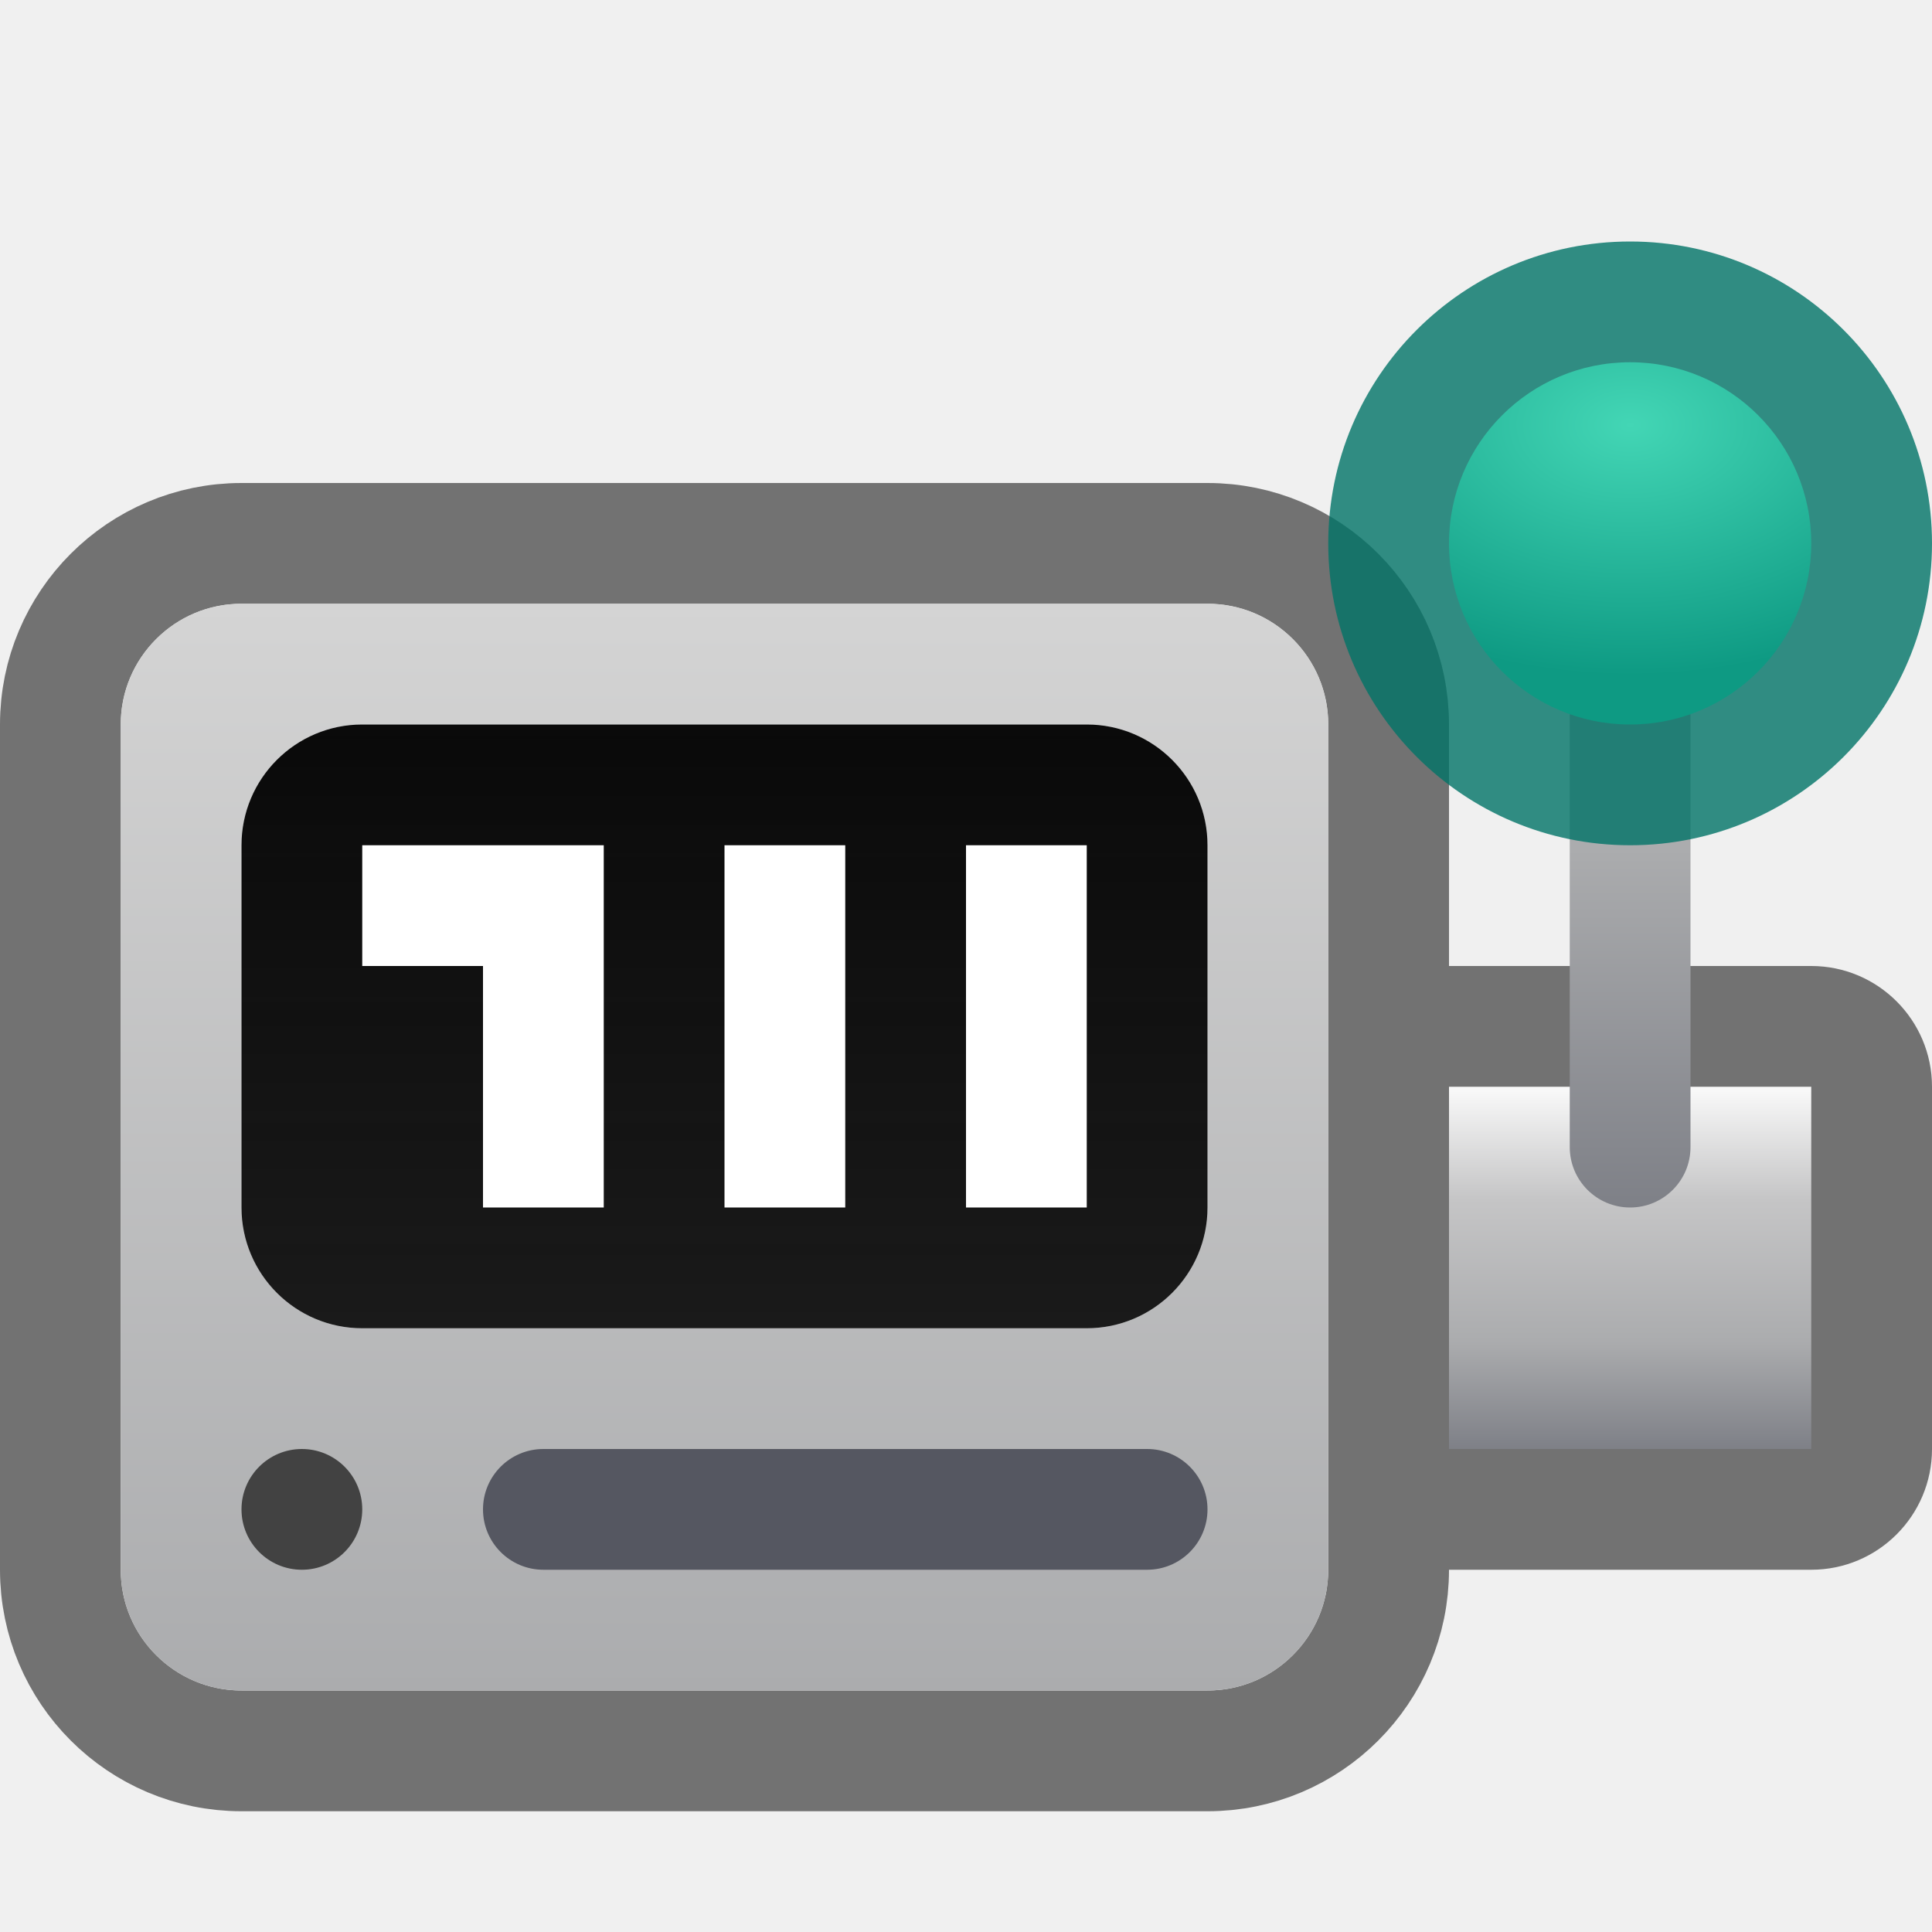
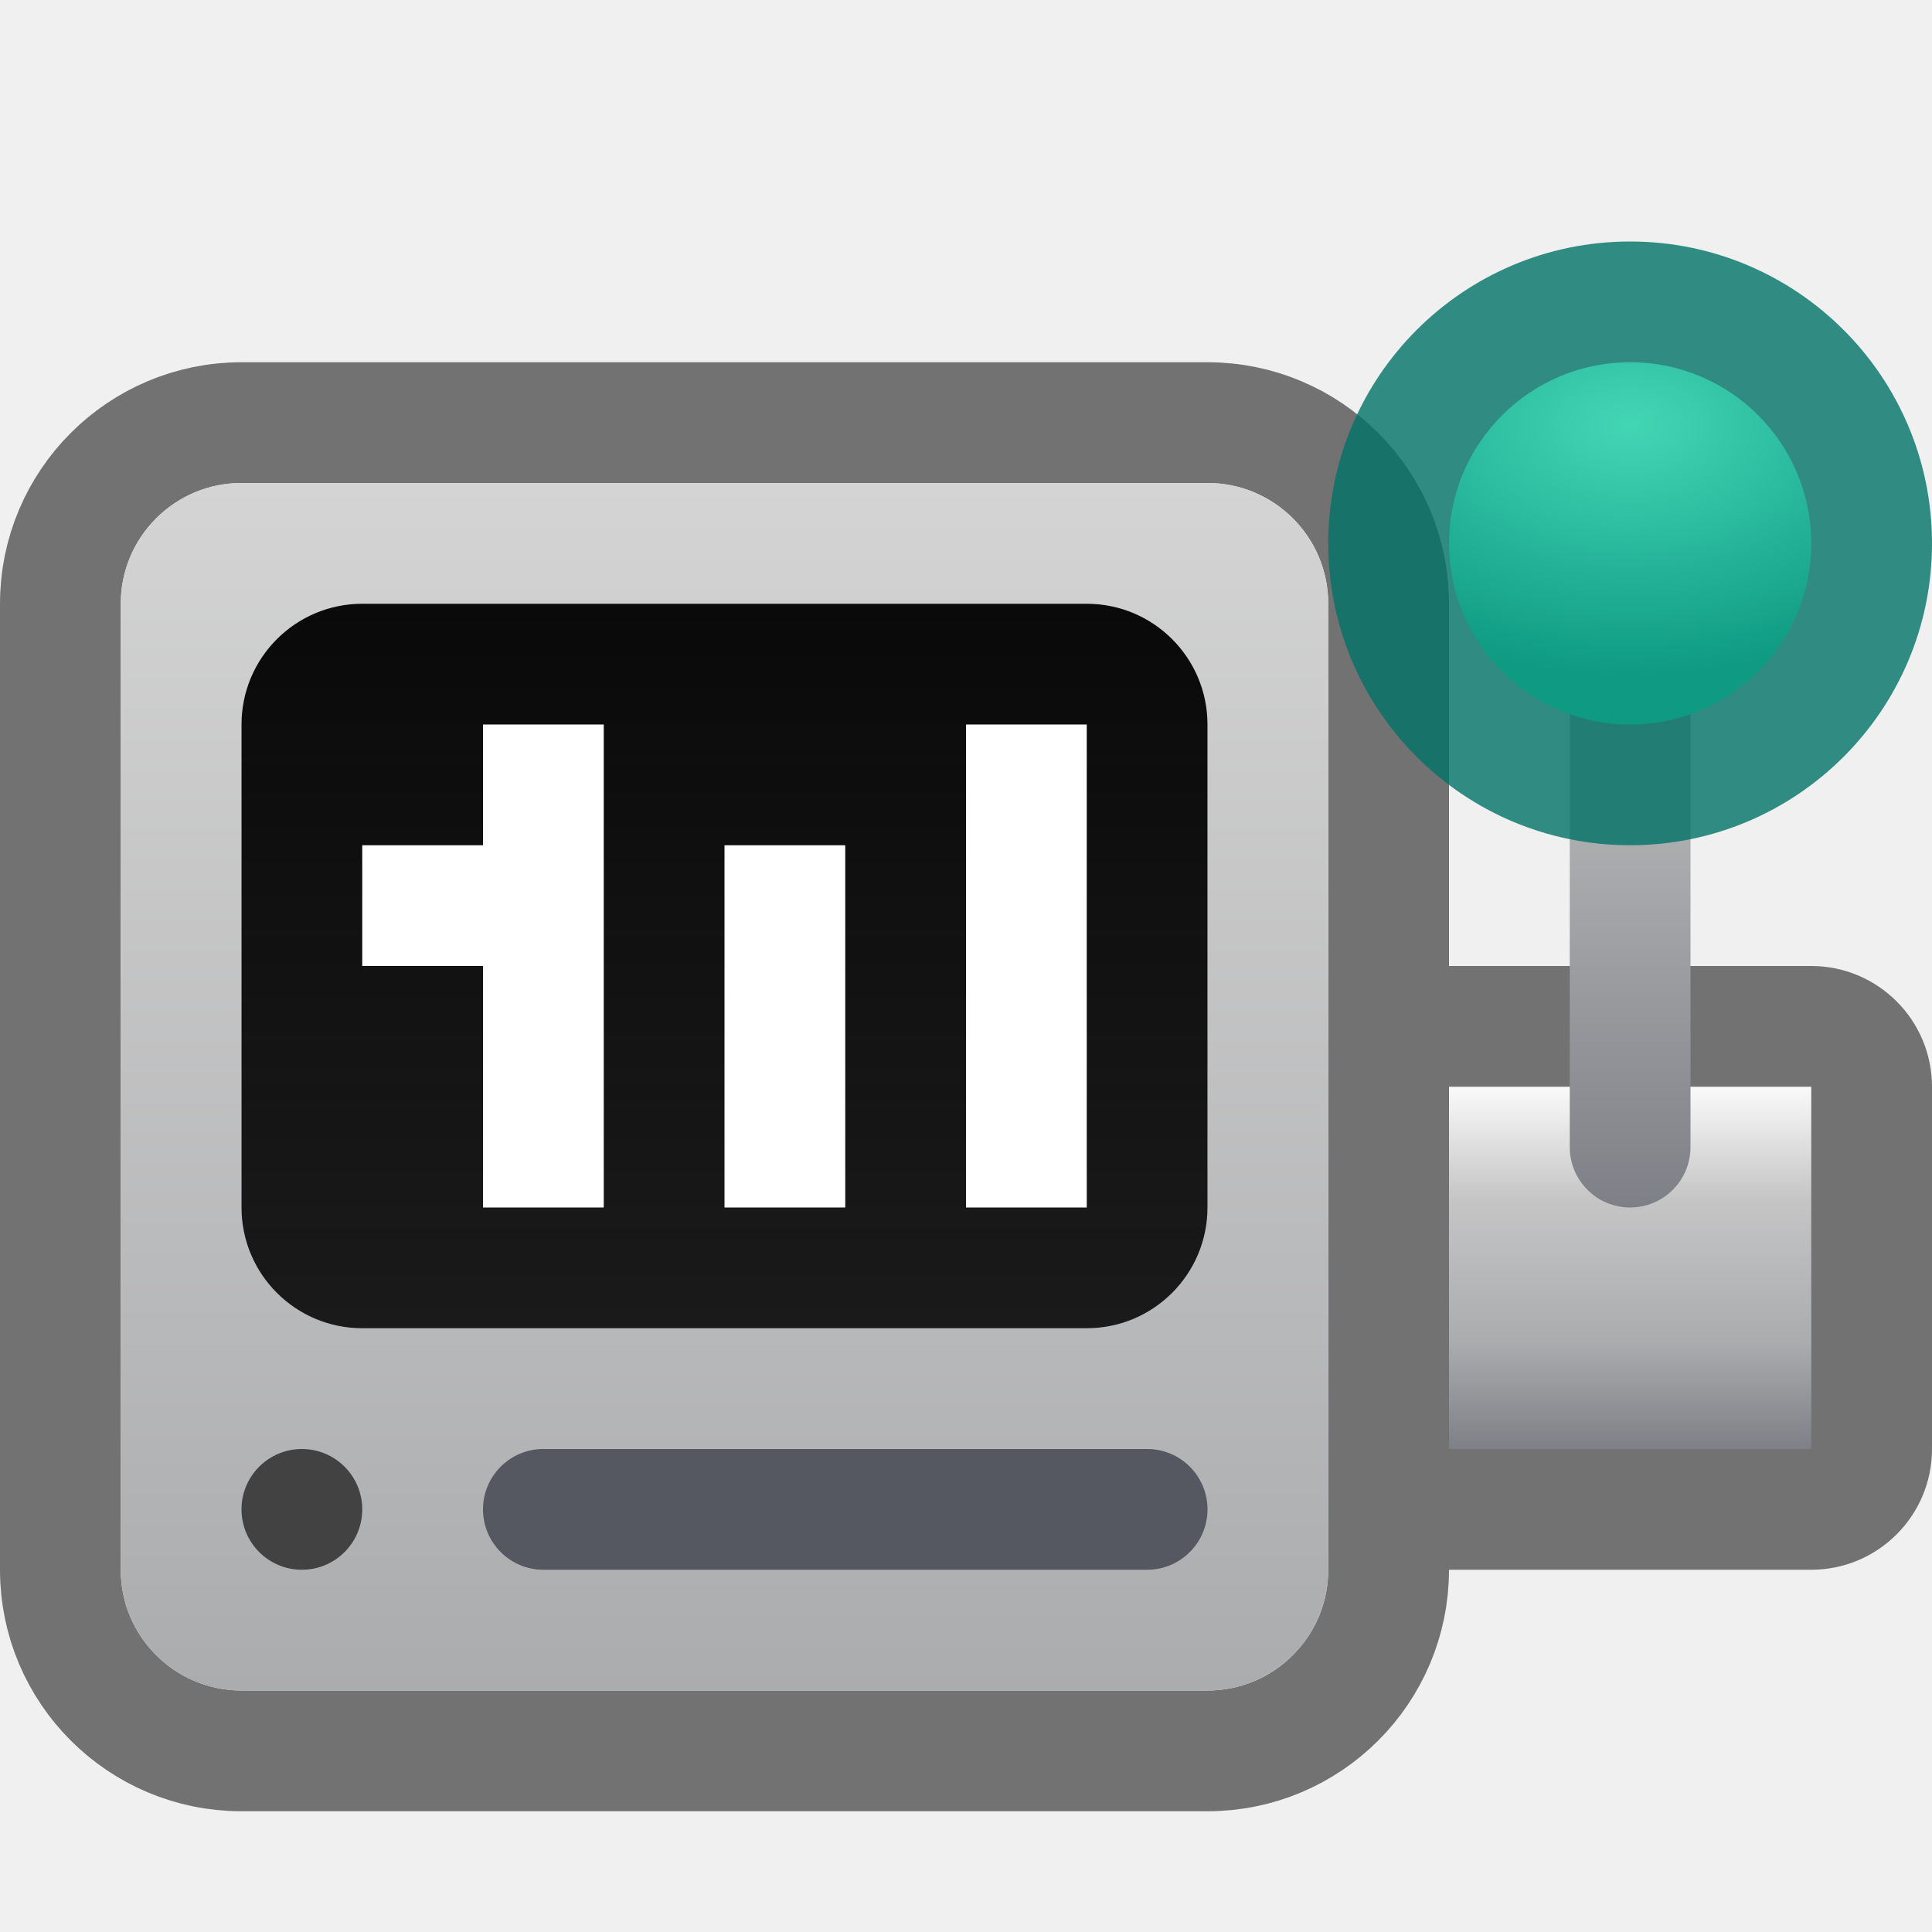
<svg xmlns="http://www.w3.org/2000/svg" width="16" height="16" viewBox="0 0 16 16" fill="none">
  <path d="M12 8H15C15.552 8 16 8.448 16 9V12C16 12.552 15.552 13 15 13H12V8Z" fill="#535353" fill-opacity="0.8" />
  <path d="M12 9H15V12H12V9Z" fill="url(#paint0_linear_1_33)" />
-   <rect x="0.5" y="4.5" width="11" height="10" rx="1.5" stroke="#535353" stroke-opacity="0.8" />
-   <rect x="1" y="5" width="10" height="9" rx="1" fill="url(#paint1_linear_1_33)" />
+   <rect x="0.5" y="3.5" width="11" height="11" rx="1.5" stroke="#535353" stroke-opacity="0.8" />
+   <rect x="1" y="4" width="10" height="10" rx="1" fill="url(#paint1_linear_1_33)" />
  <mask id="path-5-inside-1_1_33" fill="white">
-     <rect x="2" y="6" width="8" height="5" rx="1" />
+     <rect x="2" y="5" width="8" height="6" rx="1" />
  </mask>
-   <rect x="2" y="6" width="8" height="5" rx="1" fill="url(#paint2_linear_1_33)" stroke="url(#paint3_linear_1_33)" stroke-opacity="0.9" stroke-width="5" mask="url(#path-5-inside-1_1_33)" />
+   <rect x="2" y="5" width="8" height="6" rx="1" fill="url(#paint2_linear_1_33)" stroke="url(#paint3_linear_1_33)" stroke-opacity="0.9" stroke-width="6" mask="url(#path-5-inside-1_1_33)" />
  <rect x="6" y="7" width="1" height="3" fill="white" />
-   <rect x="8" y="7" width="1" height="3" fill="white" />
-   <rect x="4" y="7" width="1" height="3" fill="white" />
+   <rect x="8" y="6" width="1" height="4" fill="white" />
+   <rect x="4" y="6" width="1" height="4" fill="white" />
  <rect x="3" y="7" width="1" height="1" fill="white" />
  <circle cx="2.5" cy="12.5" r="0.5" fill="#424242" />
  <rect x="4" y="12" width="6" height="1" rx="0.5" fill="#555761" />
-   <path d="M13 5H14V9.5C14 9.776 13.776 10 13.5 10V10C13.224 10 13 9.776 13 9.5V5Z" fill="url(#paint4_linear_1_33)" />
+   <path d="M13 5H14V9.5C14 9.776 13.776 10 13.5 10C13.224 10 13 9.776 13 9.5V5Z" fill="url(#paint4_linear_1_33)" />
  <circle cx="13.5" cy="4.5" r="2.5" fill="#007367" fill-opacity="0.8" />
  <circle cx="13.5" cy="4.5" r="1.5" fill="url(#paint5_radial_1_33)" />
  <defs>
    <linearGradient id="paint0_linear_1_33" x1="13.5" y1="9" x2="13.5" y2="12" gradientUnits="userSpaceOnUse">
      <stop stop-color="#FAFAFA" />
      <stop offset="0.312" stop-color="#C5C5C6" />
      <stop offset="0.703" stop-color="#ABACAE" />
      <stop offset="1" stop-color="#7E8087" />
    </linearGradient>
-     <linearGradient id="paint1_linear_1_33" x1="6" y1="5" x2="6" y2="14" gradientUnits="userSpaceOnUse">
+     <linearGradient id="paint1_linear_1_33" x1="6" y1="4" x2="6" y2="14" gradientUnits="userSpaceOnUse">
      <stop stop-color="#D4D4D4" />
      <stop offset="1" stop-color="#ABACAE" />
    </linearGradient>
-     <linearGradient id="paint2_linear_1_33" x1="6" y1="6" x2="6" y2="11" gradientUnits="userSpaceOnUse">
+     <linearGradient id="paint2_linear_1_33" x1="6" y1="5" x2="6" y2="11" gradientUnits="userSpaceOnUse">
      <stop stop-color="#333333" />
      <stop offset="1" stop-color="#1A1A1A" />
    </linearGradient>
-     <linearGradient id="paint3_linear_1_33" x1="6" y1="6" x2="6" y2="11" gradientUnits="userSpaceOnUse">
+     <linearGradient id="paint3_linear_1_33" x1="6" y1="5" x2="6" y2="11" gradientUnits="userSpaceOnUse">
      <stop stop-opacity="0.9" />
      <stop offset="1" stop-color="#1A1A1A" stop-opacity="0.9" />
    </linearGradient>
    <linearGradient id="paint4_linear_1_33" x1="13.5" y1="5" x2="13.5" y2="10" gradientUnits="userSpaceOnUse">
      <stop offset="0.406" stop-color="#ABACAE" />
      <stop offset="1" stop-color="#7E8087" />
    </linearGradient>
    <radialGradient id="paint5_radial_1_33" cx="0" cy="0" r="1" gradientUnits="userSpaceOnUse" gradientTransform="translate(13.5 3.51923) rotate(90) scale(2.07692 3.2201)">
      <stop stop-color="#43D6B5" />
      <stop offset="1" stop-color="#0E9A83" />
    </radialGradient>
  </defs>
</svg>
